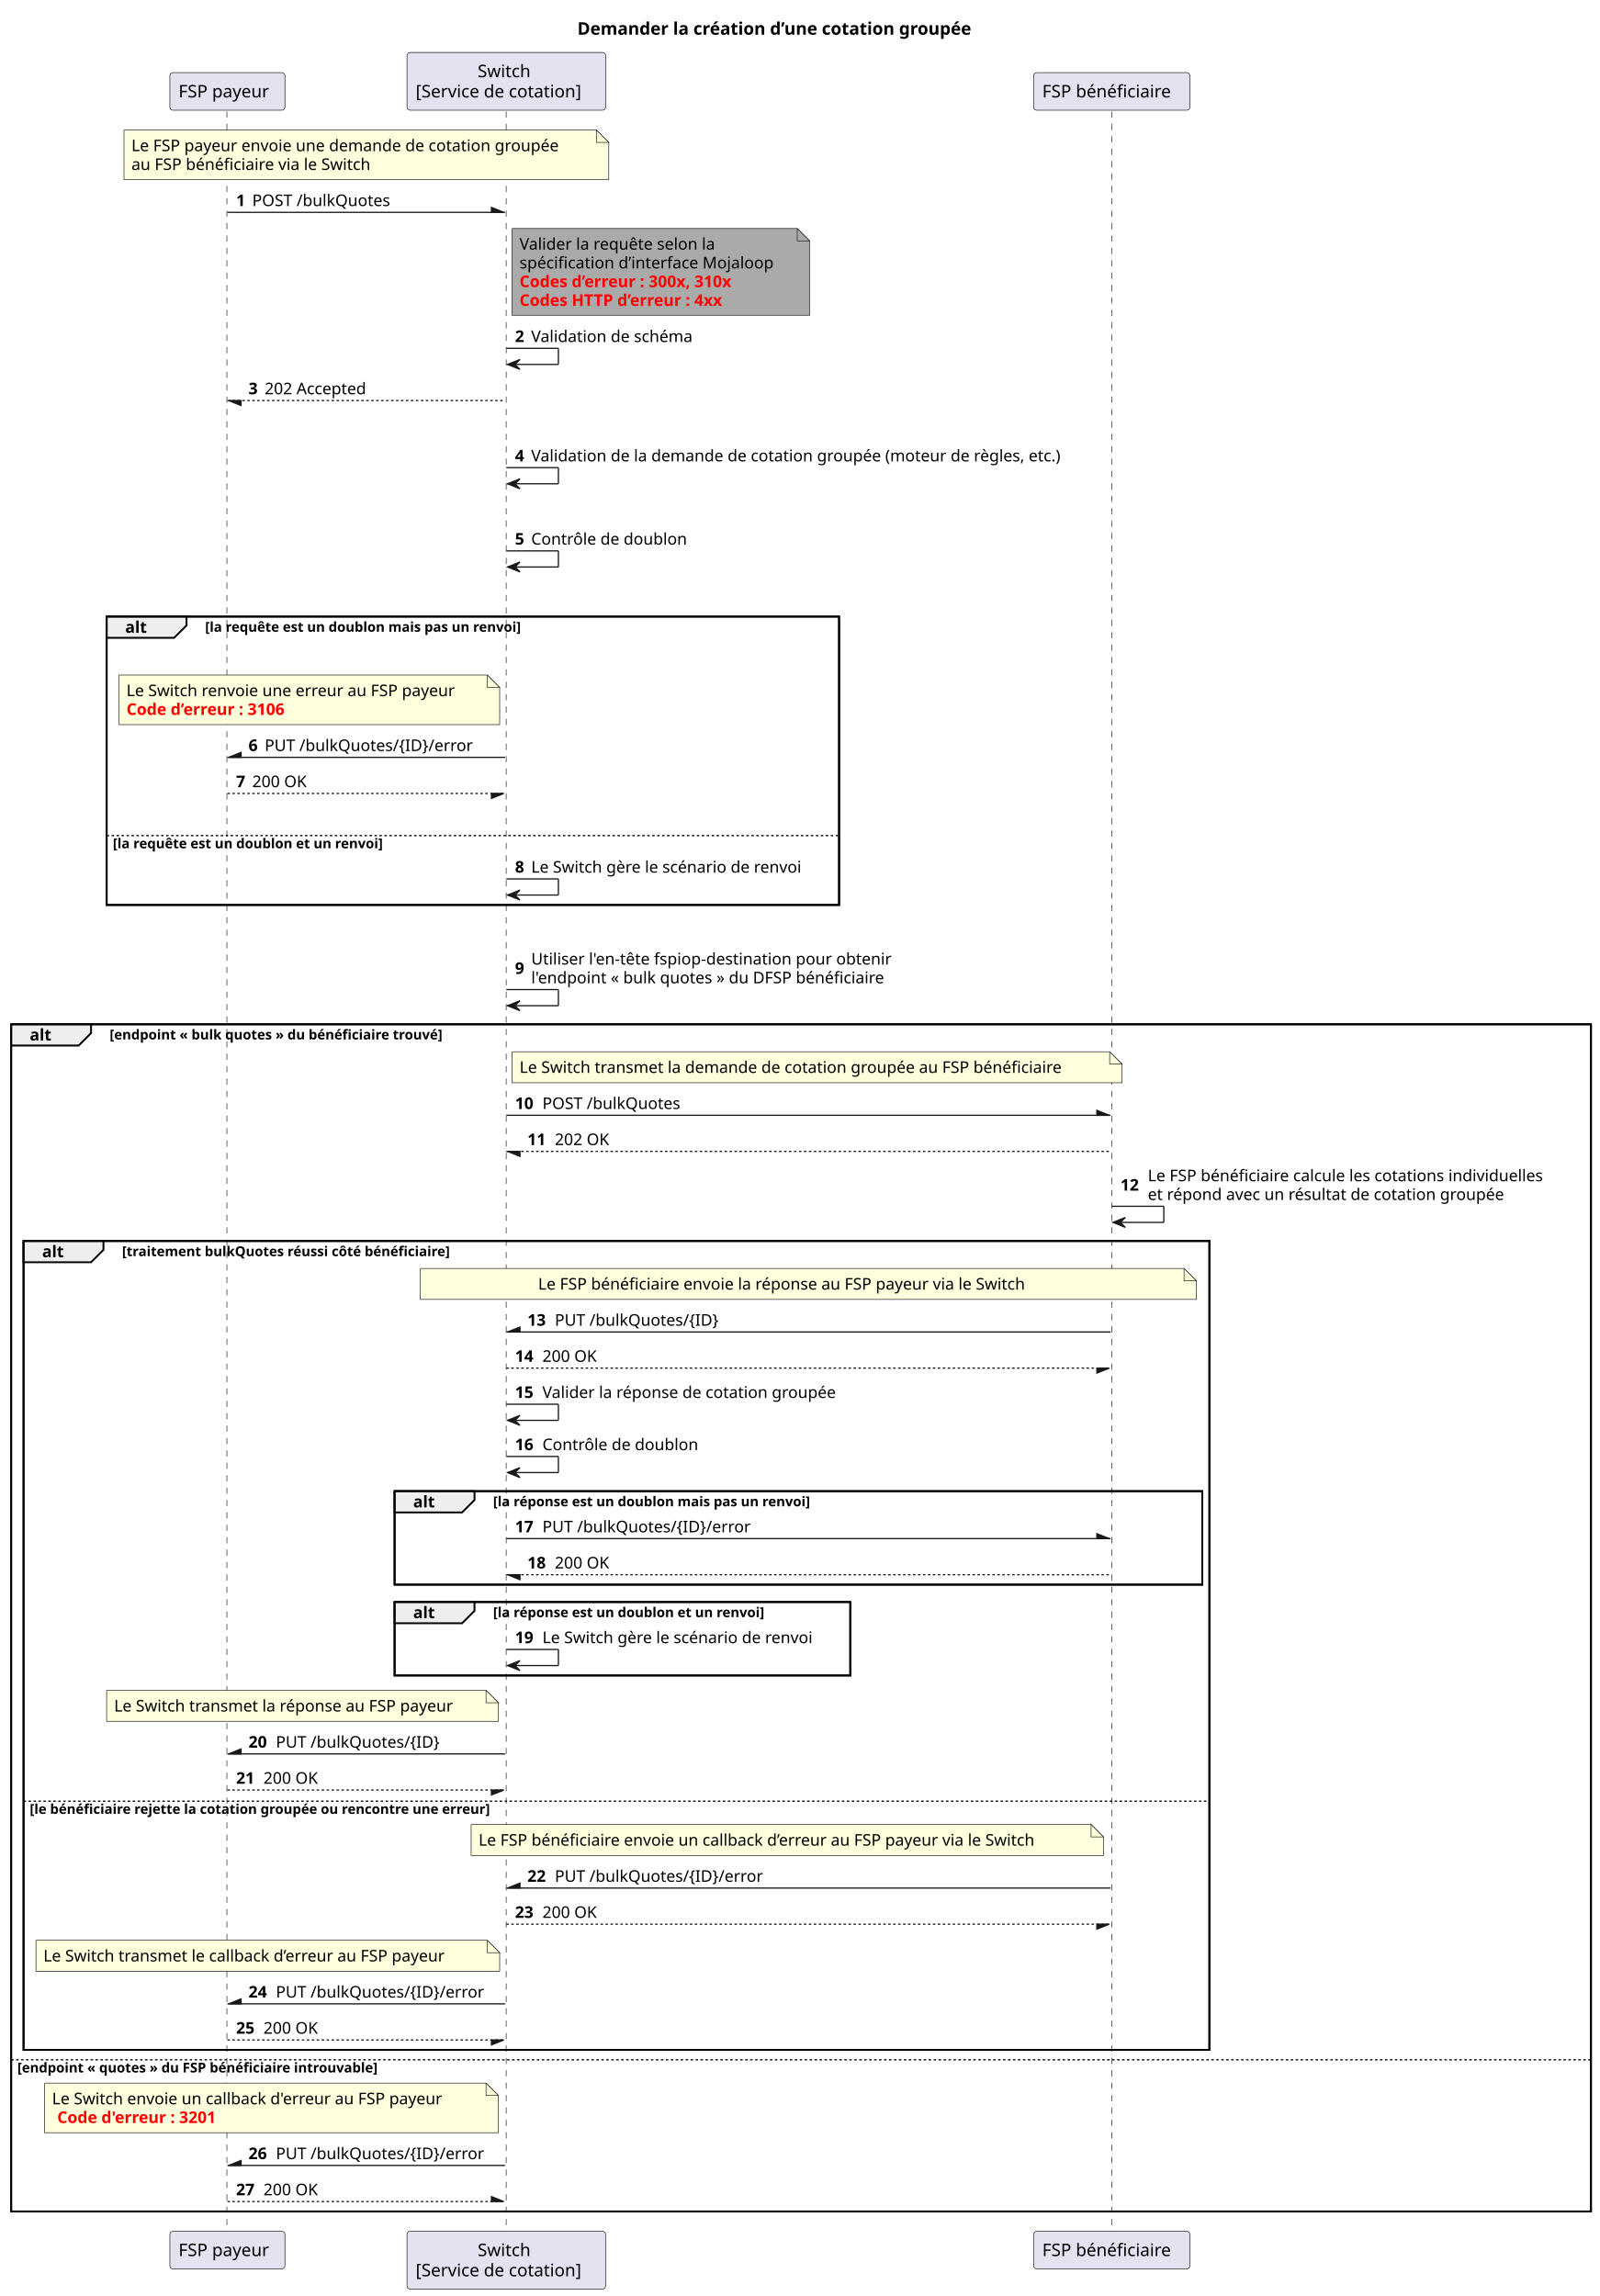
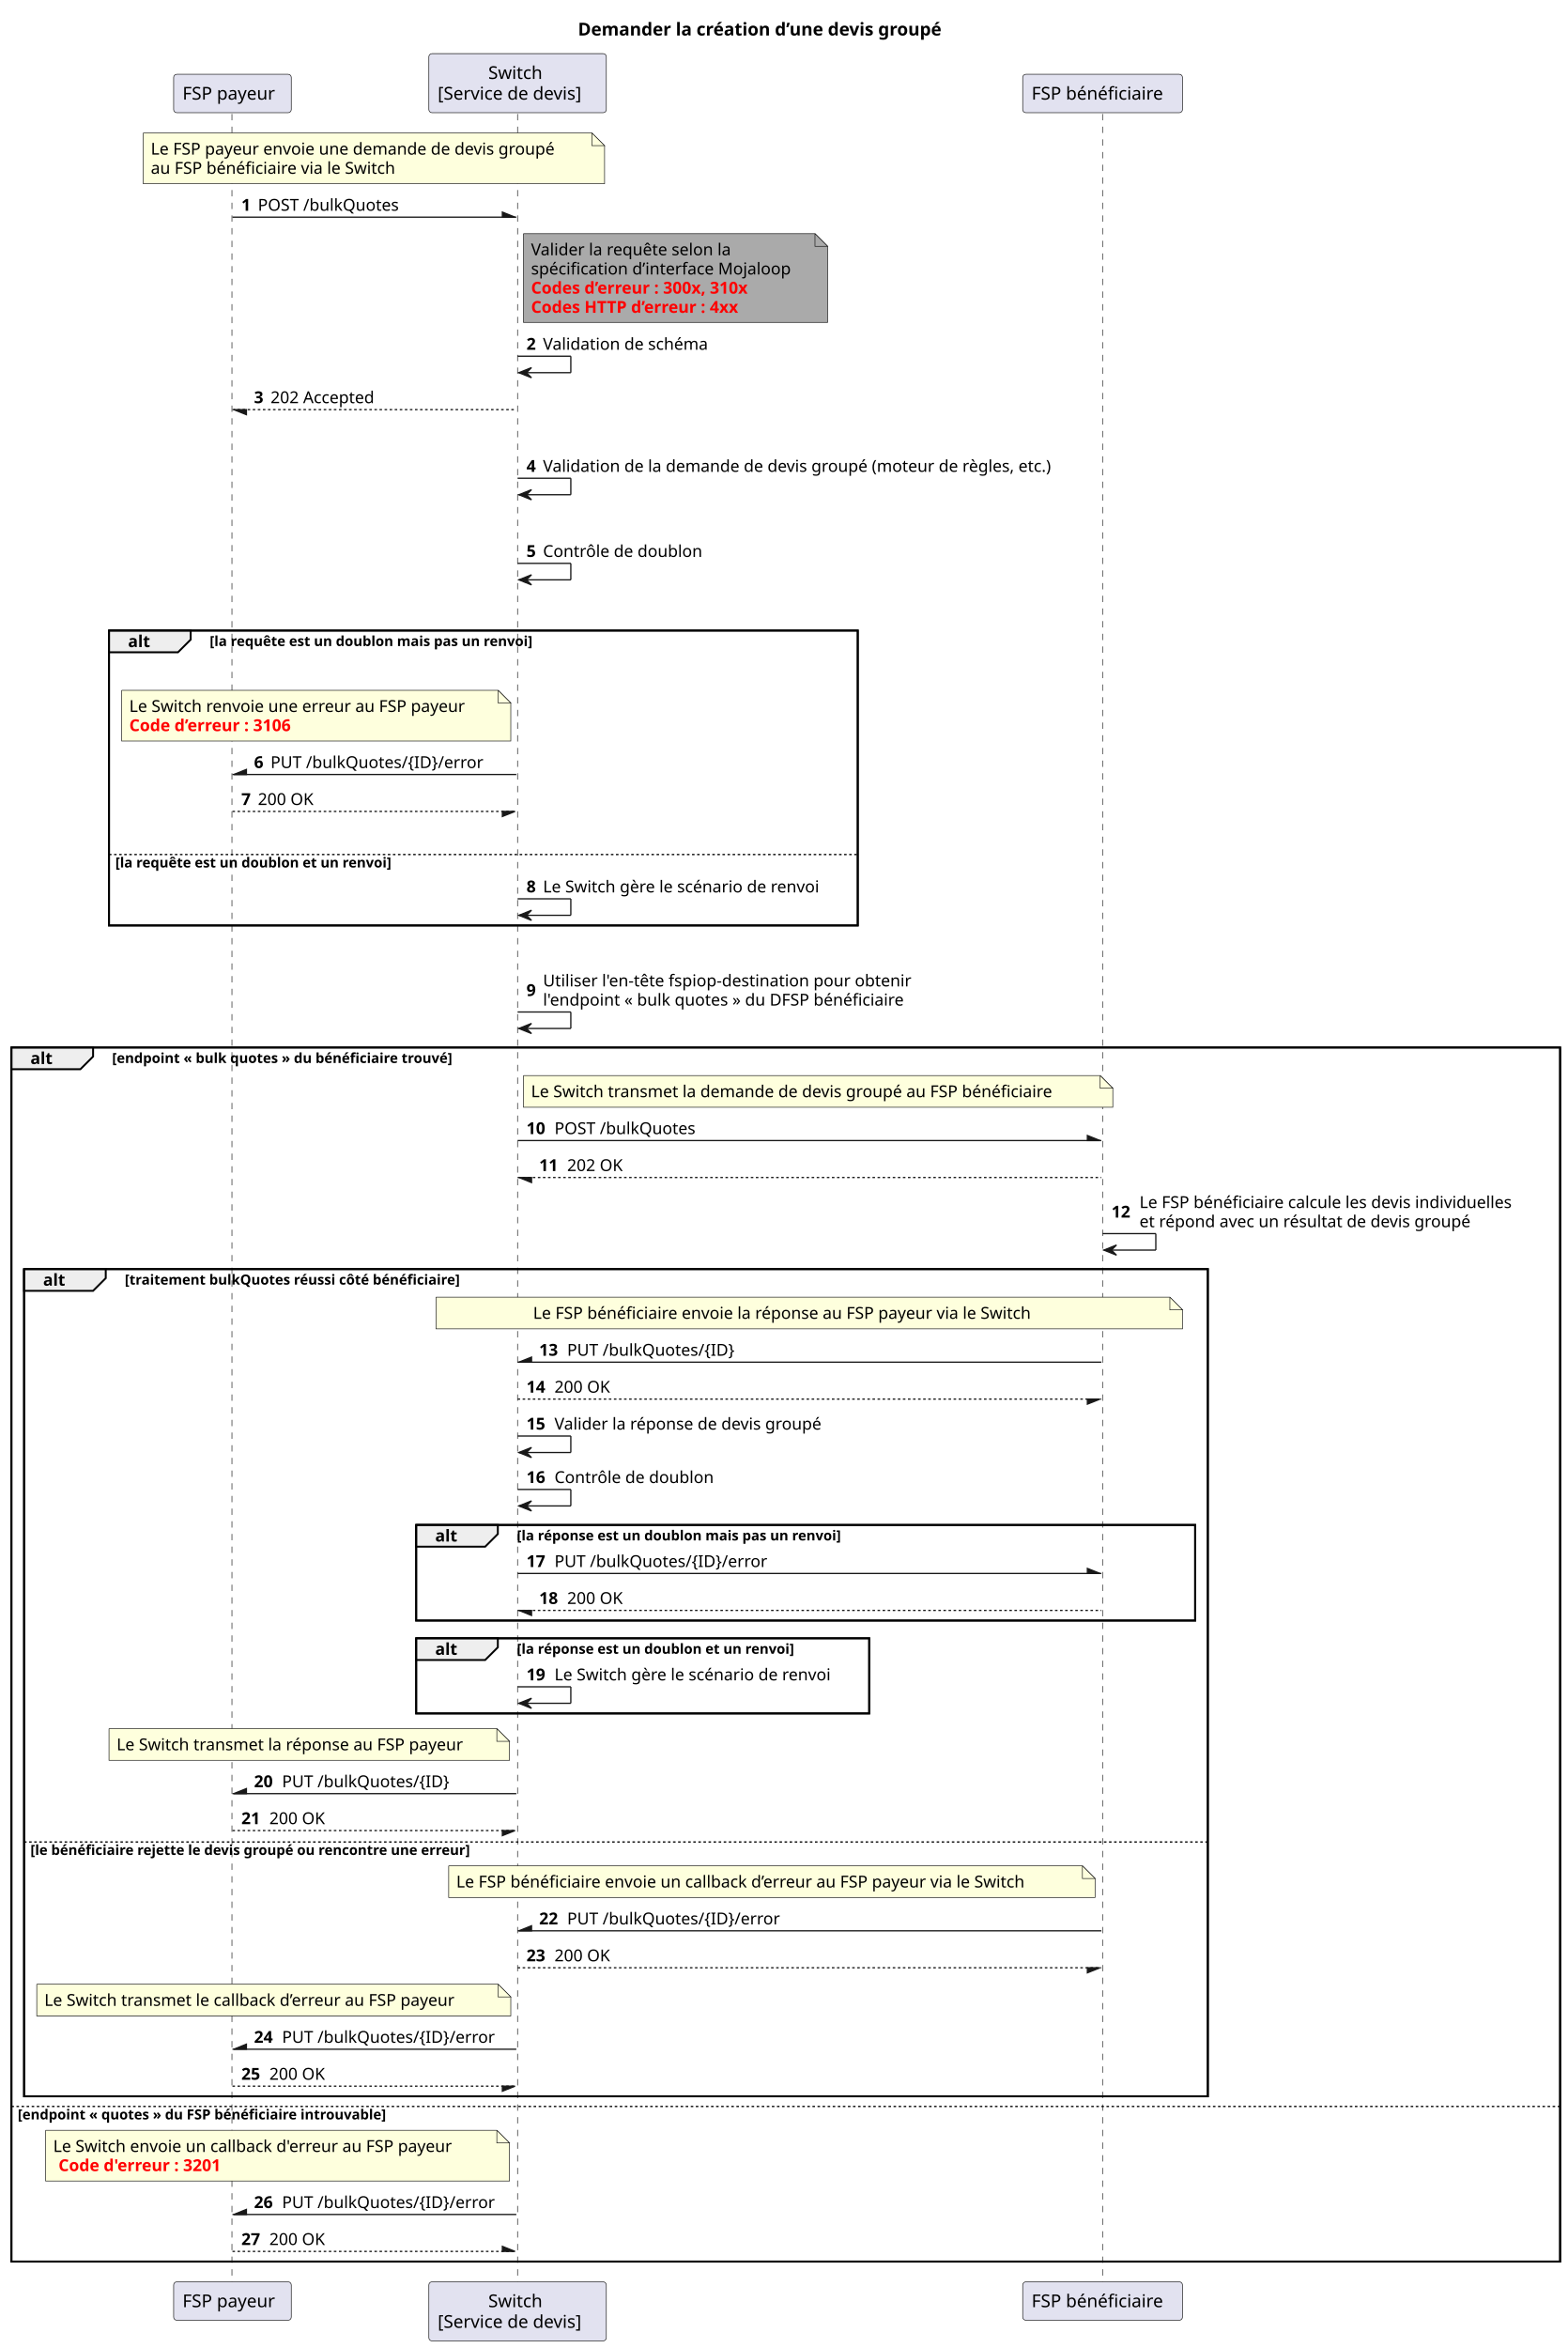
- <svg xmlns="http://www.w3.org/2000/svg" contentStyleType="text/css" height="1852px" preserveAspectRatio="none" style="width:1290px;height:1852px;background:#FFFFFF;" version="1.1" viewBox="0 0 1290 1852" width="1290px" zoomAndPan="magnify">
+ <svg xmlns="http://www.w3.org/2000/svg" contentStyleType="text/css" height="1852px" preserveAspectRatio="none" style="width:1237px;height:1852px;background:#FFFFFF;" version="1.1" viewBox="0 0 1237 1852" width="1237px" zoomAndPan="magnify">
  <defs />
  <g>
-     <text fill="#000000" font-family="sans-serif" font-size="14" font-weight="bold" lengthAdjust="spacing" textLength="360.801" x="465.682" y="27.995">Demander la création d’une cotation groupée</text>
+     <text fill="#000000" font-family="sans-serif" font-size="14" font-weight="bold" lengthAdjust="spacing" textLength="327.947" x="455.985" y="27.995">Demander la création d’une devis groupé</text>
    <rect fill="none" height="232.602" style="stroke:#000000;stroke-width:1.5;" width="590.755" x="86" y="497.352" />
-     <rect fill="none" height="957.594" style="stroke:#000000;stroke-width:1.5;" width="1274.164" x="9" y="826.219" />
-     <rect fill="none" height="652.461" style="stroke:#000000;stroke-width:1.5;" width="956.436" x="19" y="1001.016" />
-     <rect fill="none" height="75.398" style="stroke:#000000;stroke-width:1.5;" width="651.436" x="318.261" y="1202.812" />
-     <rect fill="none" height="59.266" style="stroke:#000000;stroke-width:1.5;" width="367.54" x="318.261" y="1292.211" />
+     <rect fill="none" height="957.594" style="stroke:#000000;stroke-width:1.5;" width="1221.917" x="9" y="826.219" />
+     <rect fill="none" height="652.461" style="stroke:#000000;stroke-width:1.5;" width="933.96" x="19" y="1001.016" />
+     <rect fill="none" height="75.398" style="stroke:#000000;stroke-width:1.5;" width="614.609" x="328.351" y="1202.812" />
+     <rect fill="none" height="59.266" style="stroke:#000000;stroke-width:1.5;" width="357.45" x="328.351" y="1292.211" />
    <line style="stroke:#181818;stroke-width:0.5;stroke-dasharray:5.0,5.0;" x1="183" x2="183" y1="89.891" y2="1800.812" />
-     <line style="stroke:#181818;stroke-width:0.5;stroke-dasharray:5.0,5.0;" x1="408.261" x2="408.261" y1="89.891" y2="1800.812" />
-     <line style="stroke:#181818;stroke-width:0.5;stroke-dasharray:5.0,5.0;" x1="896.635" x2="896.635" y1="89.891" y2="1800.812" />
+     <line style="stroke:#181818;stroke-width:0.5;stroke-dasharray:5.0,5.0;" x1="408.351" x2="408.351" y1="89.891" y2="1800.812" />
+     <line style="stroke:#181818;stroke-width:0.5;stroke-dasharray:5.0,5.0;" x1="869.898" x2="869.898" y1="89.891" y2="1800.812" />
    <rect fill="#E2E2F0" height="30.297" rx="2.5" ry="2.5" style="stroke:#181818;stroke-width:0.5;" width="92.825" x="137" y="58.594" />
    <text fill="#000000" font-family="sans-serif" font-size="14" lengthAdjust="spacing" textLength="78.825" x="144" y="78.589">FSP payeur</text>
    <rect fill="#E2E2F0" height="30.297" rx="2.5" ry="2.5" style="stroke:#181818;stroke-width:0.5;" width="92.825" x="137" y="1799.812" />
    <text fill="#000000" font-family="sans-serif" font-size="14" lengthAdjust="spacing" textLength="78.825" x="144" y="1819.808">FSP payeur</text>
-     <rect fill="#E2E2F0" height="46.594" rx="2.5" ry="2.5" style="stroke:#181818;stroke-width:0.5;" width="160.214" x="328.261" y="42.297" />
+     <rect fill="#E2E2F0" height="46.594" rx="2.5" ry="2.5" style="stroke:#181818;stroke-width:0.5;" width="140.034" x="338.351" y="42.297" />
    <text fill="#000000" font-family="sans-serif" font-size="14" lengthAdjust="spacing" textLength="46.286" x="385.225" y="62.292">Switch</text>
-     <text fill="#000000" font-family="sans-serif" font-size="14" lengthAdjust="spacing" textLength="146.214" x="335.261" y="78.589">[Service de cotation]</text>
-     <rect fill="#E2E2F0" height="46.594" rx="2.5" ry="2.5" style="stroke:#181818;stroke-width:0.5;" width="160.214" x="328.261" y="1799.812" />
+     <text fill="#000000" font-family="sans-serif" font-size="14" lengthAdjust="spacing" textLength="126.034" x="345.351" y="78.589">[Service de devis]</text>
+     <rect fill="#E2E2F0" height="46.594" rx="2.5" ry="2.5" style="stroke:#181818;stroke-width:0.5;" width="140.034" x="338.351" y="1799.812" />
    <text fill="#000000" font-family="sans-serif" font-size="14" lengthAdjust="spacing" textLength="46.286" x="385.225" y="1819.808">Switch</text>
-     <text fill="#000000" font-family="sans-serif" font-size="14" lengthAdjust="spacing" textLength="146.214" x="335.261" y="1836.104">[Service de cotation]</text>
-     <rect fill="#E2E2F0" height="30.297" rx="2.5" ry="2.5" style="stroke:#181818;stroke-width:0.5;" width="126.061" x="833.635" y="58.594" />
-     <text fill="#000000" font-family="sans-serif" font-size="14" lengthAdjust="spacing" textLength="112.061" x="840.635" y="78.589">FSP bénéficiaire</text>
-     <rect fill="#E2E2F0" height="30.297" rx="2.5" ry="2.5" style="stroke:#181818;stroke-width:0.5;" width="126.061" x="833.635" y="1799.812" />
-     <text fill="#000000" font-family="sans-serif" font-size="14" lengthAdjust="spacing" textLength="112.061" x="840.635" y="1819.808">FSP bénéficiaire</text>
-     <path d="M100,104.891 L100,144.891 L491,144.891 L491,114.891 L481,104.891 L100,104.891 " fill="#FEFFDD" style="stroke:#181818;stroke-width:0.5;" />
-     <path d="M481,104.891 L481,114.891 L491,114.891 L481,104.891 " fill="#FEFFDD" style="stroke:#181818;stroke-width:0.5;" />
-     <text fill="#000000" font-family="sans-serif" font-size="13" lengthAdjust="spacing" textLength="370.056" x="106" y="121.957">Le FSP payeur envoie une demande de cotation groupée</text>
-     <text fill="#000000" font-family="sans-serif" font-size="13" lengthAdjust="spacing" textLength="210.653" x="106" y="137.09">au FSP bénéficiaire via le Switch</text>
+     <text fill="#000000" font-family="sans-serif" font-size="14" lengthAdjust="spacing" textLength="126.034" x="345.351" y="1836.104">[Service de devis]</text>
+     <rect fill="#E2E2F0" height="30.297" rx="2.5" ry="2.5" style="stroke:#181818;stroke-width:0.5;" width="126.061" x="806.898" y="58.594" />
+     <text fill="#000000" font-family="sans-serif" font-size="14" lengthAdjust="spacing" textLength="112.061" x="813.898" y="78.589">FSP bénéficiaire</text>
+     <rect fill="#E2E2F0" height="30.297" rx="2.5" ry="2.5" style="stroke:#181818;stroke-width:0.5;" width="126.061" x="806.898" y="1799.812" />
+     <text fill="#000000" font-family="sans-serif" font-size="14" lengthAdjust="spacing" textLength="112.061" x="813.898" y="1819.808">FSP bénéficiaire</text>
+     <path d="M113,104.891 L113,144.891 L477,144.891 L477,114.891 L467,104.891 L113,104.891 " fill="#FEFFDD" style="stroke:#181818;stroke-width:0.5;" />
+     <path d="M467,104.891 L467,114.891 L477,114.891 L467,104.891 " fill="#FEFFDD" style="stroke:#181818;stroke-width:0.5;" />
+     <text fill="#000000" font-family="sans-serif" font-size="13" lengthAdjust="spacing" textLength="343.319" x="119" y="121.957">Le FSP payeur envoie une demande de devis groupé</text>
+     <text fill="#000000" font-family="sans-serif" font-size="13" lengthAdjust="spacing" textLength="210.653" x="119" y="137.09">au FSP bénéficiaire via le Switch</text>
    <polygon fill="#181818" points="396.368,167.289,406.368,171.289,396.368,171.289" style="stroke:#181818;stroke-width:1.0;" />
    <line style="stroke:#181818;stroke-width:1.0;" x1="183.413" x2="407.368" y1="171.289" y2="171.289" />
    <text fill="#000000" font-family="sans-serif" font-size="13" font-weight="bold" lengthAdjust="spacing" textLength="9.045" x="190.413" y="166.223">1</text>
    <text fill="#000000" font-family="sans-serif" font-size="13" lengthAdjust="spacing" textLength="116.702" x="203.458" y="166.223">POST /bulkQuotes</text>
    <path d="M413,184.289 L413,254.289 L653,254.289 L653,194.289 L643,184.289 L413,184.289 " fill="#AAAAAA" style="stroke:#181818;stroke-width:0.5;" />
    <path d="M643,184.289 L643,194.289 L653,194.289 L643,184.289 " fill="#AAAAAA" style="stroke:#181818;stroke-width:0.5;" />
    <text fill="#000000" font-family="sans-serif" font-size="13" lengthAdjust="spacing" textLength="170.866" x="419" y="201.356">Valider la requête selon la</text>
    <text fill="#000000" font-family="sans-serif" font-size="13" lengthAdjust="spacing" textLength="219.134" x="419" y="216.489">spécification d’interface Mojaloop</text>
    <text fill="#FF0000" font-family="sans-serif" font-size="13" font-weight="bold" lengthAdjust="spacing" textLength="203.982" x="419" y="231.622">Codes d’erreur : 300x, 310x</text>
    <text fill="#FF0000" font-family="sans-serif" font-size="13" font-weight="bold" lengthAdjust="spacing" textLength="191.959" x="419" y="246.754">Codes HTTP d’erreur : 4xx</text>
    <line style="stroke:#181818;stroke-width:1.0;" x1="408.368" x2="450.368" y1="280.953" y2="280.953" />
    <line style="stroke:#181818;stroke-width:1.0;" x1="450.368" x2="450.368" y1="280.953" y2="293.953" />
    <line style="stroke:#181818;stroke-width:1.0;" x1="409.368" x2="450.368" y1="293.953" y2="293.953" />
    <polygon fill="#181818" points="419.368,289.953,409.368,293.953,419.368,297.953,415.368,293.953" style="stroke:#181818;stroke-width:1.0;" />
    <text fill="#000000" font-family="sans-serif" font-size="13" font-weight="bold" lengthAdjust="spacing" textLength="9.045" x="415.368" y="275.887">2</text>
    <text fill="#000000" font-family="sans-serif" font-size="13" lengthAdjust="spacing" textLength="140.505" x="428.413" y="275.887">Validation de schéma</text>
    <polygon fill="#181818" points="194.413,323.086,184.413,323.086,194.413,327.086" style="stroke:#181818;stroke-width:1.0;" />
    <line style="stroke:#181818;stroke-width:1.0;stroke-dasharray:2.0,2.0;" x1="183.413" x2="407.368" y1="323.086" y2="323.086" />
    <text fill="#000000" font-family="sans-serif" font-size="13" font-weight="bold" lengthAdjust="spacing" textLength="9.045" x="200.413" y="318.02">3</text>
    <text fill="#000000" font-family="sans-serif" font-size="13" lengthAdjust="spacing" textLength="89.731" x="213.458" y="318.02">202 Accepted</text>
    <line style="stroke:#181818;stroke-width:1.0;" x1="408.368" x2="450.368" y1="377.219" y2="377.219" />
    <line style="stroke:#181818;stroke-width:1.0;" x1="450.368" x2="450.368" y1="377.219" y2="390.219" />
    <line style="stroke:#181818;stroke-width:1.0;" x1="409.368" x2="450.368" y1="390.219" y2="390.219" />
    <polygon fill="#181818" points="419.368,386.219,409.368,390.219,419.368,394.219,415.368,390.219" style="stroke:#181818;stroke-width:1.0;" />
    <text fill="#000000" font-family="sans-serif" font-size="13" font-weight="bold" lengthAdjust="spacing" textLength="9.045" x="415.368" y="372.153">4</text>
-     <text fill="#000000" font-family="sans-serif" font-size="13" lengthAdjust="spacing" textLength="461.252" x="428.413" y="372.153">Validation de la demande de cotation groupée (moteur de règles, etc.)</text>
+     <text fill="#000000" font-family="sans-serif" font-size="13" lengthAdjust="spacing" textLength="434.516" x="428.413" y="372.153">Validation de la demande de devis groupé (moteur de règles, etc.)</text>
    <line style="stroke:#181818;stroke-width:1.0;" x1="408.368" x2="450.368" y1="444.352" y2="444.352" />
    <line style="stroke:#181818;stroke-width:1.0;" x1="450.368" x2="450.368" y1="444.352" y2="457.352" />
    <line style="stroke:#181818;stroke-width:1.0;" x1="409.368" x2="450.368" y1="457.352" y2="457.352" />
    <polygon fill="#181818" points="419.368,453.352,409.368,457.352,419.368,461.352,415.368,457.352" style="stroke:#181818;stroke-width:1.0;" />
    <text fill="#000000" font-family="sans-serif" font-size="13" font-weight="bold" lengthAdjust="spacing" textLength="9.045" x="415.368" y="439.286">5</text>
    <text fill="#000000" font-family="sans-serif" font-size="13" lengthAdjust="spacing" textLength="132.292" x="428.413" y="439.286">Contrôle de doublon</text>
    <path d="M86,497.352 L150.443,497.352 L150.443,504.484 L140.443,514.484 L86,514.484 L86,497.352 " fill="#EEEEEE" style="stroke:#000000;stroke-width:1.5;" />
    <rect fill="none" height="232.602" style="stroke:#000000;stroke-width:1.5;" width="590.755" x="86" y="497.352" />
    <text fill="#000000" font-family="sans-serif" font-size="13" font-weight="bold" lengthAdjust="spacing" textLength="19.443" x="101" y="510.418">alt</text>
    <text fill="#000000" font-family="sans-serif" font-size="11" font-weight="bold" lengthAdjust="spacing" textLength="291.801" x="165.443" y="509.562">[la requête est un doublon mais pas un renvoi]</text>
    <path d="M96,544.484 L96,584.484 L403,584.484 L403,554.484 L393,544.484 L96,544.484 " fill="#FEFFDD" style="stroke:#181818;stroke-width:0.5;" />
    <path d="M393,544.484 L393,554.484 L403,554.484 L393,544.484 " fill="#FEFFDD" style="stroke:#181818;stroke-width:0.5;" />
    <text fill="#000000" font-family="sans-serif" font-size="13" lengthAdjust="spacing" textLength="286" x="102" y="561.551">Le Switch renvoie une erreur au FSP payeur</text>
    <text fill="#FF0000" font-family="sans-serif" font-size="13" font-weight="bold" lengthAdjust="spacing" textLength="151.918" x="102" y="576.684">Code d’erreur : 3106</text>
    <polygon fill="#181818" points="194.413,606.883,184.413,610.883,194.413,610.883" style="stroke:#181818;stroke-width:1.0;" />
    <line style="stroke:#181818;stroke-width:1.0;" x1="183.413" x2="407.368" y1="610.883" y2="610.883" />
    <text fill="#000000" font-family="sans-serif" font-size="13" font-weight="bold" lengthAdjust="spacing" textLength="9.045" x="200.413" y="605.817">6</text>
    <text fill="#000000" font-family="sans-serif" font-size="13" lengthAdjust="spacing" textLength="178.864" x="213.458" y="605.817">PUT /bulkQuotes/{ID}/error</text>
    <polygon fill="#181818" points="396.368,640.016,406.368,640.016,396.368,644.016" style="stroke:#181818;stroke-width:1.0;" />
    <line style="stroke:#181818;stroke-width:1.0;stroke-dasharray:2.0,2.0;" x1="183.413" x2="407.368" y1="640.016" y2="640.016" />
    <text fill="#000000" font-family="sans-serif" font-size="13" font-weight="bold" lengthAdjust="spacing" textLength="9.045" x="190.413" y="634.95">7</text>
    <text fill="#000000" font-family="sans-serif" font-size="13" lengthAdjust="spacing" textLength="47.703" x="203.458" y="634.95">200 OK</text>
    <line style="stroke:#000000;stroke-width:1.0;stroke-dasharray:2.0,2.0;" x1="86" x2="676.755" y1="674.016" y2="674.016" />
    <text fill="#000000" font-family="sans-serif" font-size="11" font-weight="bold" lengthAdjust="spacing" textLength="249.643" x="91" y="684.226">[la requête est un doublon et un renvoi]</text>
    <line style="stroke:#181818;stroke-width:1.0;" x1="408.368" x2="450.368" y1="708.953" y2="708.953" />
    <line style="stroke:#181818;stroke-width:1.0;" x1="450.368" x2="450.368" y1="708.953" y2="721.953" />
    <line style="stroke:#181818;stroke-width:1.0;" x1="409.368" x2="450.368" y1="721.953" y2="721.953" />
    <polygon fill="#181818" points="419.368,717.953,409.368,721.953,419.368,725.953,415.368,721.953" style="stroke:#181818;stroke-width:1.0;" />
    <text fill="#000000" font-family="sans-serif" font-size="13" font-weight="bold" lengthAdjust="spacing" textLength="9.045" x="415.368" y="703.887">8</text>
    <text fill="#000000" font-family="sans-serif" font-size="13" lengthAdjust="spacing" textLength="236.342" x="428.413" y="703.887">Le Switch gère le scénario de renvoi</text>
    <line style="stroke:#181818;stroke-width:1.0;" x1="408.368" x2="450.368" y1="798.219" y2="798.219" />
    <line style="stroke:#181818;stroke-width:1.0;" x1="450.368" x2="450.368" y1="798.219" y2="811.219" />
    <line style="stroke:#181818;stroke-width:1.0;" x1="409.368" x2="450.368" y1="811.219" y2="811.219" />
    <polygon fill="#181818" points="419.368,807.219,409.368,811.219,419.368,815.219,415.368,811.219" style="stroke:#181818;stroke-width:1.0;" />
    <text fill="#000000" font-family="sans-serif" font-size="13" font-weight="bold" lengthAdjust="spacing" textLength="9.045" x="415.368" y="785.586">9</text>
    <text fill="#000000" font-family="sans-serif" font-size="13" lengthAdjust="spacing" textLength="309.632" x="428.413" y="778.02">Utiliser l'en-tête fspiop-destination pour obtenir</text>
    <text fill="#000000" font-family="sans-serif" font-size="13" lengthAdjust="spacing" textLength="308.033" x="428.413" y="793.153">l'endpoint « bulk quotes » du DFSP bénéficiaire</text>
    <path d="M9,826.219 L73.443,826.219 L73.443,833.352 L63.443,843.352 L9,843.352 L9,826.219 " fill="#EEEEEE" style="stroke:#000000;stroke-width:1.5;" />
-     <rect fill="none" height="957.594" style="stroke:#000000;stroke-width:1.5;" width="1274.164" x="9" y="826.219" />
+     <rect fill="none" height="957.594" style="stroke:#000000;stroke-width:1.5;" width="1221.917" x="9" y="826.219" />
    <text fill="#000000" font-family="sans-serif" font-size="13" font-weight="bold" lengthAdjust="spacing" textLength="19.443" x="24" y="839.286">alt</text>
    <text fill="#000000" font-family="sans-serif" font-size="11" font-weight="bold" lengthAdjust="spacing" textLength="305.809" x="88.443" y="838.429">[endpoint « bulk quotes » du bénéficiaire trouvé]</text>
-     <path d="M413,848.352 L413,873.352 L905,873.352 L905,858.352 L895,848.352 L413,848.352 " fill="#FEFFDD" style="stroke:#181818;stroke-width:0.5;" />
-     <path d="M895,848.352 L895,858.352 L905,858.352 L895,848.352 " fill="#FEFFDD" style="stroke:#181818;stroke-width:0.5;" />
-     <text fill="#000000" font-family="sans-serif" font-size="13" lengthAdjust="spacing" textLength="471.155" x="419" y="865.418">Le Switch transmet la demande de cotation groupée au FSP bénéficiaire</text>
-     <polygon fill="#181818" points="884.665,895.617,894.665,899.617,884.665,899.617" style="stroke:#181818;stroke-width:1.0;" />
-     <line style="stroke:#181818;stroke-width:1.0;" x1="408.368" x2="895.665" y1="899.617" y2="899.617" />
+     <path d="M413,848.352 L413,873.352 L878,873.352 L878,858.352 L868,848.352 L413,848.352 " fill="#FEFFDD" style="stroke:#181818;stroke-width:0.5;" />
+     <path d="M868,848.352 L868,858.352 L878,858.352 L868,848.352 " fill="#FEFFDD" style="stroke:#181818;stroke-width:0.5;" />
+     <text fill="#000000" font-family="sans-serif" font-size="13" lengthAdjust="spacing" textLength="444.418" x="419" y="865.418">Le Switch transmet la demande de devis groupé au FSP bénéficiaire</text>
+     <polygon fill="#181818" points="857.929,895.617,867.929,899.617,857.929,899.617" style="stroke:#181818;stroke-width:1.0;" />
+     <line style="stroke:#181818;stroke-width:1.0;" x1="408.368" x2="868.929" y1="899.617" y2="899.617" />
    <text fill="#000000" font-family="sans-serif" font-size="13" font-weight="bold" lengthAdjust="spacing" textLength="18.091" x="415.368" y="894.551">10</text>
    <text fill="#000000" font-family="sans-serif" font-size="13" lengthAdjust="spacing" textLength="116.702" x="437.459" y="894.551">POST /bulkQuotes</text>
    <polygon fill="#181818" points="419.368,928.75,409.368,928.75,419.368,932.75" style="stroke:#181818;stroke-width:1.0;" />
-     <line style="stroke:#181818;stroke-width:1.0;stroke-dasharray:2.0,2.0;" x1="408.368" x2="895.665" y1="928.75" y2="928.75" />
+     <line style="stroke:#181818;stroke-width:1.0;stroke-dasharray:2.0,2.0;" x1="408.368" x2="868.929" y1="928.75" y2="928.75" />
    <text fill="#000000" font-family="sans-serif" font-size="13" font-weight="bold" lengthAdjust="spacing" textLength="18.091" x="425.368" y="923.684">11</text>
    <text fill="#000000" font-family="sans-serif" font-size="13" lengthAdjust="spacing" textLength="47.703" x="447.459" y="923.684">202 OK</text>
-     <line style="stroke:#181818;stroke-width:1.0;" x1="896.665" x2="938.665" y1="973.016" y2="973.016" />
-     <line style="stroke:#181818;stroke-width:1.0;" x1="938.665" x2="938.665" y1="973.016" y2="986.016" />
-     <line style="stroke:#181818;stroke-width:1.0;" x1="897.665" x2="938.665" y1="986.016" y2="986.016" />
-     <polygon fill="#181818" points="907.665,982.016,897.665,986.016,907.665,990.016,903.665,986.016" style="stroke:#181818;stroke-width:1.0;" />
-     <text fill="#000000" font-family="sans-serif" font-size="13" font-weight="bold" lengthAdjust="spacing" textLength="18.091" x="903.665" y="960.383">12</text>
-     <text fill="#000000" font-family="sans-serif" font-size="13" lengthAdjust="spacing" textLength="345.408" x="925.756" y="952.817">Le FSP bénéficiaire calcule les cotations individuelles</text>
-     <text fill="#000000" font-family="sans-serif" font-size="13" lengthAdjust="spacing" textLength="308.826" x="925.756" y="967.95">et répond avec un résultat de cotation groupée</text>
+     <line style="stroke:#181818;stroke-width:1.0;" x1="869.929" x2="911.929" y1="973.016" y2="973.016" />
+     <line style="stroke:#181818;stroke-width:1.0;" x1="911.929" x2="911.929" y1="973.016" y2="986.016" />
+     <line style="stroke:#181818;stroke-width:1.0;" x1="870.929" x2="911.929" y1="986.016" y2="986.016" />
+     <polygon fill="#181818" points="880.929,982.016,870.929,986.016,880.929,990.016,876.929,986.016" style="stroke:#181818;stroke-width:1.0;" />
+     <text fill="#000000" font-family="sans-serif" font-size="13" font-weight="bold" lengthAdjust="spacing" textLength="18.091" x="876.929" y="960.383">12</text>
+     <text fill="#000000" font-family="sans-serif" font-size="13" lengthAdjust="spacing" textLength="319.897" x="899.02" y="952.817">Le FSP bénéficiaire calcule les devis individuelles</text>
+     <text fill="#000000" font-family="sans-serif" font-size="13" lengthAdjust="spacing" textLength="282.09" x="899.02" y="967.95">et répond avec un résultat de devis groupé</text>
    <path d="M19,1001.016 L83.443,1001.016 L83.443,1008.148 L73.443,1018.148 L19,1018.148 L19,1001.016 " fill="#EEEEEE" style="stroke:#000000;stroke-width:1.5;" />
-     <rect fill="none" height="652.461" style="stroke:#000000;stroke-width:1.5;" width="956.436" x="19" y="1001.016" />
+     <rect fill="none" height="652.461" style="stroke:#000000;stroke-width:1.5;" width="933.96" x="19" y="1001.016" />
    <text fill="#000000" font-family="sans-serif" font-size="13" font-weight="bold" lengthAdjust="spacing" textLength="19.443" x="34" y="1014.082">alt</text>
    <text fill="#000000" font-family="sans-serif" font-size="11" font-weight="bold" lengthAdjust="spacing" textLength="300.706" x="98.443" y="1013.226">[traitement bulkQuotes réussi côté bénéficiaire]</text>
-     <path d="M339,1023.148 L339,1048.148 L965,1048.148 L965,1033.148 L955,1023.148 L339,1023.148 " fill="#FEFFDD" style="stroke:#181818;stroke-width:0.5;" />
-     <path d="M955,1023.148 L955,1033.148 L965,1033.148 L955,1023.148 " fill="#FEFFDD" style="stroke:#181818;stroke-width:0.5;" />
-     <text fill="#000000" font-family="sans-serif" font-size="13" lengthAdjust="spacing" textLength="427.381" x="434.027" y="1040.215">Le FSP bénéficiaire envoie la réponse au FSP payeur via le Switch</text>
+     <path d="M344,1023.148 L344,1048.148 L933,1048.148 L933,1033.148 L923,1023.148 L344,1023.148 " fill="#FEFFDD" style="stroke:#181818;stroke-width:0.5;" />
+     <path d="M923,1023.148 L923,1033.148 L933,1033.148 L923,1023.148 " fill="#FEFFDD" style="stroke:#181818;stroke-width:0.5;" />
+     <text fill="#000000" font-family="sans-serif" font-size="13" lengthAdjust="spacing" textLength="427.381" x="420.614" y="1040.215">Le FSP bénéficiaire envoie la réponse au FSP payeur via le Switch</text>
    <polygon fill="#181818" points="419.368,1070.414,409.368,1074.414,419.368,1074.414" style="stroke:#181818;stroke-width:1.0;" />
-     <line style="stroke:#181818;stroke-width:1.0;" x1="408.368" x2="895.665" y1="1074.414" y2="1074.414" />
+     <line style="stroke:#181818;stroke-width:1.0;" x1="408.368" x2="868.929" y1="1074.414" y2="1074.414" />
    <text fill="#000000" font-family="sans-serif" font-size="13" font-weight="bold" lengthAdjust="spacing" textLength="18.091" x="425.368" y="1069.348">13</text>
    <text fill="#000000" font-family="sans-serif" font-size="13" lengthAdjust="spacing" textLength="142.499" x="447.459" y="1069.348">PUT /bulkQuotes/{ID}</text>
-     <polygon fill="#181818" points="884.665,1103.547,894.665,1103.547,884.665,1107.547" style="stroke:#181818;stroke-width:1.0;" />
-     <line style="stroke:#181818;stroke-width:1.0;stroke-dasharray:2.0,2.0;" x1="408.368" x2="895.665" y1="1103.547" y2="1103.547" />
+     <polygon fill="#181818" points="857.929,1103.547,867.929,1103.547,857.929,1107.547" style="stroke:#181818;stroke-width:1.0;" />
+     <line style="stroke:#181818;stroke-width:1.0;stroke-dasharray:2.0,2.0;" x1="408.368" x2="868.929" y1="1103.547" y2="1103.547" />
    <text fill="#000000" font-family="sans-serif" font-size="13" font-weight="bold" lengthAdjust="spacing" textLength="18.091" x="415.368" y="1098.481">14</text>
    <text fill="#000000" font-family="sans-serif" font-size="13" lengthAdjust="spacing" textLength="47.703" x="437.459" y="1098.481">200 OK</text>
    <line style="stroke:#181818;stroke-width:1.0;" x1="408.368" x2="450.368" y1="1132.68" y2="1132.68" />
    <line style="stroke:#181818;stroke-width:1.0;" x1="450.368" x2="450.368" y1="1132.68" y2="1145.68" />
    <line style="stroke:#181818;stroke-width:1.0;" x1="409.368" x2="450.368" y1="1145.68" y2="1145.68" />
    <polygon fill="#181818" points="419.368,1141.68,409.368,1145.68,419.368,1149.68,415.368,1145.68" style="stroke:#181818;stroke-width:1.0;" />
    <text fill="#000000" font-family="sans-serif" font-size="13" font-weight="bold" lengthAdjust="spacing" textLength="18.091" x="415.368" y="1127.614">15</text>
-     <text fill="#000000" font-family="sans-serif" font-size="13" lengthAdjust="spacing" textLength="253.83" x="437.459" y="1127.614">Valider la réponse de cotation groupée</text>
+     <text fill="#000000" font-family="sans-serif" font-size="13" lengthAdjust="spacing" textLength="227.094" x="437.459" y="1127.614">Valider la réponse de devis groupé</text>
    <line style="stroke:#181818;stroke-width:1.0;" x1="408.368" x2="450.368" y1="1174.812" y2="1174.812" />
    <line style="stroke:#181818;stroke-width:1.0;" x1="450.368" x2="450.368" y1="1174.812" y2="1187.812" />
    <line style="stroke:#181818;stroke-width:1.0;" x1="409.368" x2="450.368" y1="1187.812" y2="1187.812" />
    <polygon fill="#181818" points="419.368,1183.812,409.368,1187.812,419.368,1191.812,415.368,1187.812" style="stroke:#181818;stroke-width:1.0;" />
    <text fill="#000000" font-family="sans-serif" font-size="13" font-weight="bold" lengthAdjust="spacing" textLength="18.091" x="415.368" y="1169.747">16</text>
    <text fill="#000000" font-family="sans-serif" font-size="13" lengthAdjust="spacing" textLength="132.292" x="437.459" y="1169.747">Contrôle de doublon</text>
-     <path d="M318.261,1202.812 L382.704,1202.812 L382.704,1209.945 L372.704,1219.945 L318.261,1219.945 L318.261,1202.812 " fill="#EEEEEE" style="stroke:#000000;stroke-width:1.5;" />
-     <rect fill="none" height="75.398" style="stroke:#000000;stroke-width:1.5;" width="651.436" x="318.261" y="1202.812" />
-     <text fill="#000000" font-family="sans-serif" font-size="13" font-weight="bold" lengthAdjust="spacing" textLength="19.443" x="333.261" y="1215.879">alt</text>
-     <text fill="#000000" font-family="sans-serif" font-size="11" font-weight="bold" lengthAdjust="spacing" textLength="293.187" x="397.704" y="1215.023">[la réponse est un doublon mais pas un renvoi]</text>
-     <polygon fill="#181818" points="884.665,1237.078,894.665,1241.078,884.665,1241.078" style="stroke:#181818;stroke-width:1.0;" />
-     <line style="stroke:#181818;stroke-width:1.0;" x1="408.368" x2="895.665" y1="1241.078" y2="1241.078" />
+     <path d="M328.351,1202.812 L392.793,1202.812 L392.793,1209.945 L382.793,1219.945 L328.351,1219.945 L328.351,1202.812 " fill="#EEEEEE" style="stroke:#000000;stroke-width:1.5;" />
+     <rect fill="none" height="75.398" style="stroke:#000000;stroke-width:1.5;" width="614.609" x="328.351" y="1202.812" />
+     <text fill="#000000" font-family="sans-serif" font-size="13" font-weight="bold" lengthAdjust="spacing" textLength="19.443" x="343.351" y="1215.879">alt</text>
+     <text fill="#000000" font-family="sans-serif" font-size="11" font-weight="bold" lengthAdjust="spacing" textLength="293.187" x="407.793" y="1215.023">[la réponse est un doublon mais pas un renvoi]</text>
+     <polygon fill="#181818" points="857.929,1237.078,867.929,1241.078,857.929,1241.078" style="stroke:#181818;stroke-width:1.0;" />
+     <line style="stroke:#181818;stroke-width:1.0;" x1="408.368" x2="868.929" y1="1241.078" y2="1241.078" />
    <text fill="#000000" font-family="sans-serif" font-size="13" font-weight="bold" lengthAdjust="spacing" textLength="18.091" x="415.368" y="1236.012">17</text>
    <text fill="#000000" font-family="sans-serif" font-size="13" lengthAdjust="spacing" textLength="178.864" x="437.459" y="1236.012">PUT /bulkQuotes/{ID}/error</text>
    <polygon fill="#181818" points="419.368,1270.211,409.368,1270.211,419.368,1274.211" style="stroke:#181818;stroke-width:1.0;" />
-     <line style="stroke:#181818;stroke-width:1.0;stroke-dasharray:2.0,2.0;" x1="408.368" x2="895.665" y1="1270.211" y2="1270.211" />
+     <line style="stroke:#181818;stroke-width:1.0;stroke-dasharray:2.0,2.0;" x1="408.368" x2="868.929" y1="1270.211" y2="1270.211" />
    <text fill="#000000" font-family="sans-serif" font-size="13" font-weight="bold" lengthAdjust="spacing" textLength="18.091" x="425.368" y="1265.145">18</text>
    <text fill="#000000" font-family="sans-serif" font-size="13" lengthAdjust="spacing" textLength="47.703" x="447.459" y="1265.145">200 OK</text>
-     <path d="M318.261,1292.211 L382.704,1292.211 L382.704,1299.344 L372.704,1309.344 L318.261,1309.344 L318.261,1292.211 " fill="#EEEEEE" style="stroke:#000000;stroke-width:1.5;" />
-     <rect fill="none" height="59.266" style="stroke:#000000;stroke-width:1.5;" width="367.54" x="318.261" y="1292.211" />
-     <text fill="#000000" font-family="sans-serif" font-size="13" font-weight="bold" lengthAdjust="spacing" textLength="19.443" x="333.261" y="1305.278">alt</text>
-     <text fill="#000000" font-family="sans-serif" font-size="11" font-weight="bold" lengthAdjust="spacing" textLength="251.029" x="397.704" y="1304.421">[la réponse est un doublon et un renvoi]</text>
+     <path d="M328.351,1292.211 L392.793,1292.211 L392.793,1299.344 L382.793,1309.344 L328.351,1309.344 L328.351,1292.211 " fill="#EEEEEE" style="stroke:#000000;stroke-width:1.5;" />
+     <rect fill="none" height="59.266" style="stroke:#000000;stroke-width:1.5;" width="357.45" x="328.351" y="1292.211" />
+     <text fill="#000000" font-family="sans-serif" font-size="13" font-weight="bold" lengthAdjust="spacing" textLength="19.443" x="343.351" y="1305.278">alt</text>
+     <text fill="#000000" font-family="sans-serif" font-size="11" font-weight="bold" lengthAdjust="spacing" textLength="251.029" x="407.793" y="1304.421">[la réponse est un doublon et un renvoi]</text>
    <line style="stroke:#181818;stroke-width:1.0;" x1="408.368" x2="450.368" y1="1330.477" y2="1330.477" />
    <line style="stroke:#181818;stroke-width:1.0;" x1="450.368" x2="450.368" y1="1330.477" y2="1343.477" />
    <line style="stroke:#181818;stroke-width:1.0;" x1="409.368" x2="450.368" y1="1343.477" y2="1343.477" />
    <polygon fill="#181818" points="419.368,1339.477,409.368,1343.477,419.368,1347.477,415.368,1343.477" style="stroke:#181818;stroke-width:1.0;" />
    <text fill="#000000" font-family="sans-serif" font-size="13" font-weight="bold" lengthAdjust="spacing" textLength="18.091" x="415.368" y="1325.411">19</text>
    <text fill="#000000" font-family="sans-serif" font-size="13" lengthAdjust="spacing" textLength="236.342" x="437.459" y="1325.411">Le Switch gère le scénario de renvoi</text>
    <path d="M86,1363.477 L86,1388.477 L402,1388.477 L402,1373.477 L392,1363.477 L86,1363.477 " fill="#FEFFDD" style="stroke:#181818;stroke-width:0.5;" />
    <path d="M392,1363.477 L392,1373.477 L402,1373.477 L392,1363.477 " fill="#FEFFDD" style="stroke:#181818;stroke-width:0.5;" />
    <text fill="#000000" font-family="sans-serif" font-size="13" lengthAdjust="spacing" textLength="295.731" x="92" y="1380.543">Le Switch transmet la réponse au FSP payeur</text>
    <polygon fill="#181818" points="194.413,1410.742,184.413,1414.742,194.413,1414.742" style="stroke:#181818;stroke-width:1.0;" />
    <line style="stroke:#181818;stroke-width:1.0;" x1="183.413" x2="407.368" y1="1414.742" y2="1414.742" />
    <text fill="#000000" font-family="sans-serif" font-size="13" font-weight="bold" lengthAdjust="spacing" textLength="18.091" x="200.413" y="1409.676">20</text>
    <text fill="#000000" font-family="sans-serif" font-size="13" lengthAdjust="spacing" textLength="142.499" x="222.503" y="1409.676">PUT /bulkQuotes/{ID}</text>
    <polygon fill="#181818" points="396.368,1443.875,406.368,1443.875,396.368,1447.875" style="stroke:#181818;stroke-width:1.0;" />
    <line style="stroke:#181818;stroke-width:1.0;stroke-dasharray:2.0,2.0;" x1="183.413" x2="407.368" y1="1443.875" y2="1443.875" />
    <text fill="#000000" font-family="sans-serif" font-size="13" font-weight="bold" lengthAdjust="spacing" textLength="18.091" x="190.413" y="1438.809">21</text>
    <text fill="#000000" font-family="sans-serif" font-size="13" lengthAdjust="spacing" textLength="47.703" x="212.503" y="1438.809">200 OK</text>
-     <line style="stroke:#000000;stroke-width:1.0;stroke-dasharray:2.0,2.0;" x1="19" x2="975.436" y1="1452.875" y2="1452.875" />
-     <text fill="#000000" font-family="sans-serif" font-size="11" font-weight="bold" lengthAdjust="spacing" textLength="423.554" x="24" y="1463.085">[le bénéficiaire rejette la cotation groupée ou rencontre une erreur]</text>
-     <path d="M380,1471.68 L380,1496.68 L890,1496.68 L890,1481.68 L880,1471.68 L380,1471.68 " fill="#FEFFDD" style="stroke:#181818;stroke-width:0.5;" />
-     <path d="M880,1471.68 L880,1481.68 L890,1481.68 L880,1471.68 " fill="#FEFFDD" style="stroke:#181818;stroke-width:0.5;" />
-     <text fill="#000000" font-family="sans-serif" font-size="13" lengthAdjust="spacing" textLength="489.741" x="386" y="1488.747">Le FSP bénéficiaire envoie un callback d’erreur au FSP payeur via le Switch</text>
+     <line style="stroke:#000000;stroke-width:1.0;stroke-dasharray:2.0,2.0;" x1="19" x2="952.96" y1="1452.875" y2="1452.875" />
+     <text fill="#000000" font-family="sans-serif" font-size="11" font-weight="bold" lengthAdjust="spacing" textLength="397.778" x="24" y="1463.085">[le bénéficiaire rejette le devis groupé ou rencontre une erreur]</text>
+     <path d="M354,1471.68 L354,1496.68 L864,1496.68 L864,1481.68 L854,1471.68 L354,1471.68 " fill="#FEFFDD" style="stroke:#181818;stroke-width:0.5;" />
+     <path d="M854,1471.68 L854,1481.68 L864,1481.68 L854,1471.68 " fill="#FEFFDD" style="stroke:#181818;stroke-width:0.5;" />
+     <text fill="#000000" font-family="sans-serif" font-size="13" lengthAdjust="spacing" textLength="489.741" x="360" y="1488.747">Le FSP bénéficiaire envoie un callback d’erreur au FSP payeur via le Switch</text>
    <polygon fill="#181818" points="419.368,1518.945,409.368,1522.945,419.368,1522.945" style="stroke:#181818;stroke-width:1.0;" />
-     <line style="stroke:#181818;stroke-width:1.0;" x1="408.368" x2="895.665" y1="1522.945" y2="1522.945" />
+     <line style="stroke:#181818;stroke-width:1.0;" x1="408.368" x2="868.929" y1="1522.945" y2="1522.945" />
    <text fill="#000000" font-family="sans-serif" font-size="13" font-weight="bold" lengthAdjust="spacing" textLength="18.091" x="425.368" y="1517.879">22</text>
    <text fill="#000000" font-family="sans-serif" font-size="13" lengthAdjust="spacing" textLength="178.864" x="447.459" y="1517.879">PUT /bulkQuotes/{ID}/error</text>
-     <polygon fill="#181818" points="884.665,1552.078,894.665,1552.078,884.665,1556.078" style="stroke:#181818;stroke-width:1.0;" />
-     <line style="stroke:#181818;stroke-width:1.0;stroke-dasharray:2.0,2.0;" x1="408.368" x2="895.665" y1="1552.078" y2="1552.078" />
+     <polygon fill="#181818" points="857.929,1552.078,867.929,1552.078,857.929,1556.078" style="stroke:#181818;stroke-width:1.0;" />
+     <line style="stroke:#181818;stroke-width:1.0;stroke-dasharray:2.0,2.0;" x1="408.368" x2="868.929" y1="1552.078" y2="1552.078" />
    <text fill="#000000" font-family="sans-serif" font-size="13" font-weight="bold" lengthAdjust="spacing" textLength="18.091" x="415.368" y="1547.012">23</text>
    <text fill="#000000" font-family="sans-serif" font-size="13" lengthAdjust="spacing" textLength="47.703" x="437.459" y="1547.012">200 OK</text>
    <path d="M29,1565.078 L29,1590.078 L403,1590.078 L403,1575.078 L393,1565.078 L29,1565.078 " fill="#FEFFDD" style="stroke:#181818;stroke-width:0.5;" />
    <path d="M393,1565.078 L393,1575.078 L403,1575.078 L393,1565.078 " fill="#FEFFDD" style="stroke:#181818;stroke-width:0.5;" />
    <text fill="#000000" font-family="sans-serif" font-size="13" lengthAdjust="spacing" textLength="353.222" x="35" y="1582.145">Le Switch transmet le callback d’erreur au FSP payeur</text>
    <polygon fill="#181818" points="194.413,1612.344,184.413,1616.344,194.413,1616.344" style="stroke:#181818;stroke-width:1.0;" />
    <line style="stroke:#181818;stroke-width:1.0;" x1="183.413" x2="407.368" y1="1616.344" y2="1616.344" />
    <text fill="#000000" font-family="sans-serif" font-size="13" font-weight="bold" lengthAdjust="spacing" textLength="18.091" x="200.413" y="1611.278">24</text>
    <text fill="#000000" font-family="sans-serif" font-size="13" lengthAdjust="spacing" textLength="178.864" x="222.503" y="1611.278">PUT /bulkQuotes/{ID}/error</text>
    <polygon fill="#181818" points="396.368,1645.477,406.368,1645.477,396.368,1649.477" style="stroke:#181818;stroke-width:1.0;" />
    <line style="stroke:#181818;stroke-width:1.0;stroke-dasharray:2.0,2.0;" x1="183.413" x2="407.368" y1="1645.477" y2="1645.477" />
    <text fill="#000000" font-family="sans-serif" font-size="13" font-weight="bold" lengthAdjust="spacing" textLength="18.091" x="190.413" y="1640.411">25</text>
    <text fill="#000000" font-family="sans-serif" font-size="13" lengthAdjust="spacing" textLength="47.703" x="212.503" y="1640.411">200 OK</text>
-     <line style="stroke:#000000;stroke-width:1.0;stroke-dasharray:2.0,2.0;" x1="9" x2="1283.164" y1="1661.477" y2="1661.477" />
+     <line style="stroke:#000000;stroke-width:1.0;stroke-dasharray:2.0,2.0;" x1="9" x2="1230.917" y1="1661.477" y2="1661.477" />
    <text fill="#000000" font-family="sans-serif" font-size="11" font-weight="bold" lengthAdjust="spacing" textLength="333.185" x="14" y="1671.687">[endpoint « quotes » du FSP bénéficiaire introuvable]</text>
    <path d="M36,1680.281 L36,1720.281 L402,1720.281 L402,1690.281 L392,1680.281 L36,1680.281 " fill="#FEFFDD" style="stroke:#181818;stroke-width:0.5;" />
    <path d="M392,1680.281 L392,1690.281 L402,1690.281 L392,1680.281 " fill="#FEFFDD" style="stroke:#181818;stroke-width:0.5;" />
    <text fill="#000000" font-family="sans-serif" font-size="13" lengthAdjust="spacing" textLength="341.847" x="42" y="1697.348">Le Switch envoie un callback d'erreur au FSP payeur</text>
    <text fill="#000000" font-family="sans-serif" font-size="13" lengthAdjust="spacing" textLength="4.132" x="42" y="1712.481"> </text>
    <text fill="#FF0000" font-family="sans-serif" font-size="13" font-weight="bold" lengthAdjust="spacing" textLength="150.96" x="46.132" y="1712.481">Code d'erreur : 3201</text>
    <polygon fill="#181818" points="194.413,1742.68,184.413,1746.68,194.413,1746.68" style="stroke:#181818;stroke-width:1.0;" />
    <line style="stroke:#181818;stroke-width:1.0;" x1="183.413" x2="407.368" y1="1746.68" y2="1746.68" />
    <text fill="#000000" font-family="sans-serif" font-size="13" font-weight="bold" lengthAdjust="spacing" textLength="18.091" x="200.413" y="1741.614">26</text>
    <text fill="#000000" font-family="sans-serif" font-size="13" lengthAdjust="spacing" textLength="178.864" x="222.503" y="1741.614">PUT /bulkQuotes/{ID}/error</text>
    <polygon fill="#181818" points="396.368,1771.812,406.368,1775.812,396.368,1775.812" style="stroke:#181818;stroke-width:1.0;" />
    <line style="stroke:#181818;stroke-width:1.0;stroke-dasharray:2.0,2.0;" x1="183.413" x2="407.368" y1="1775.812" y2="1775.812" />
    <text fill="#000000" font-family="sans-serif" font-size="13" font-weight="bold" lengthAdjust="spacing" textLength="18.091" x="190.413" y="1770.747">27</text>
    <text fill="#000000" font-family="sans-serif" font-size="13" lengthAdjust="spacing" textLength="47.703" x="212.503" y="1770.747">200 OK</text>
  </g>
</svg>
